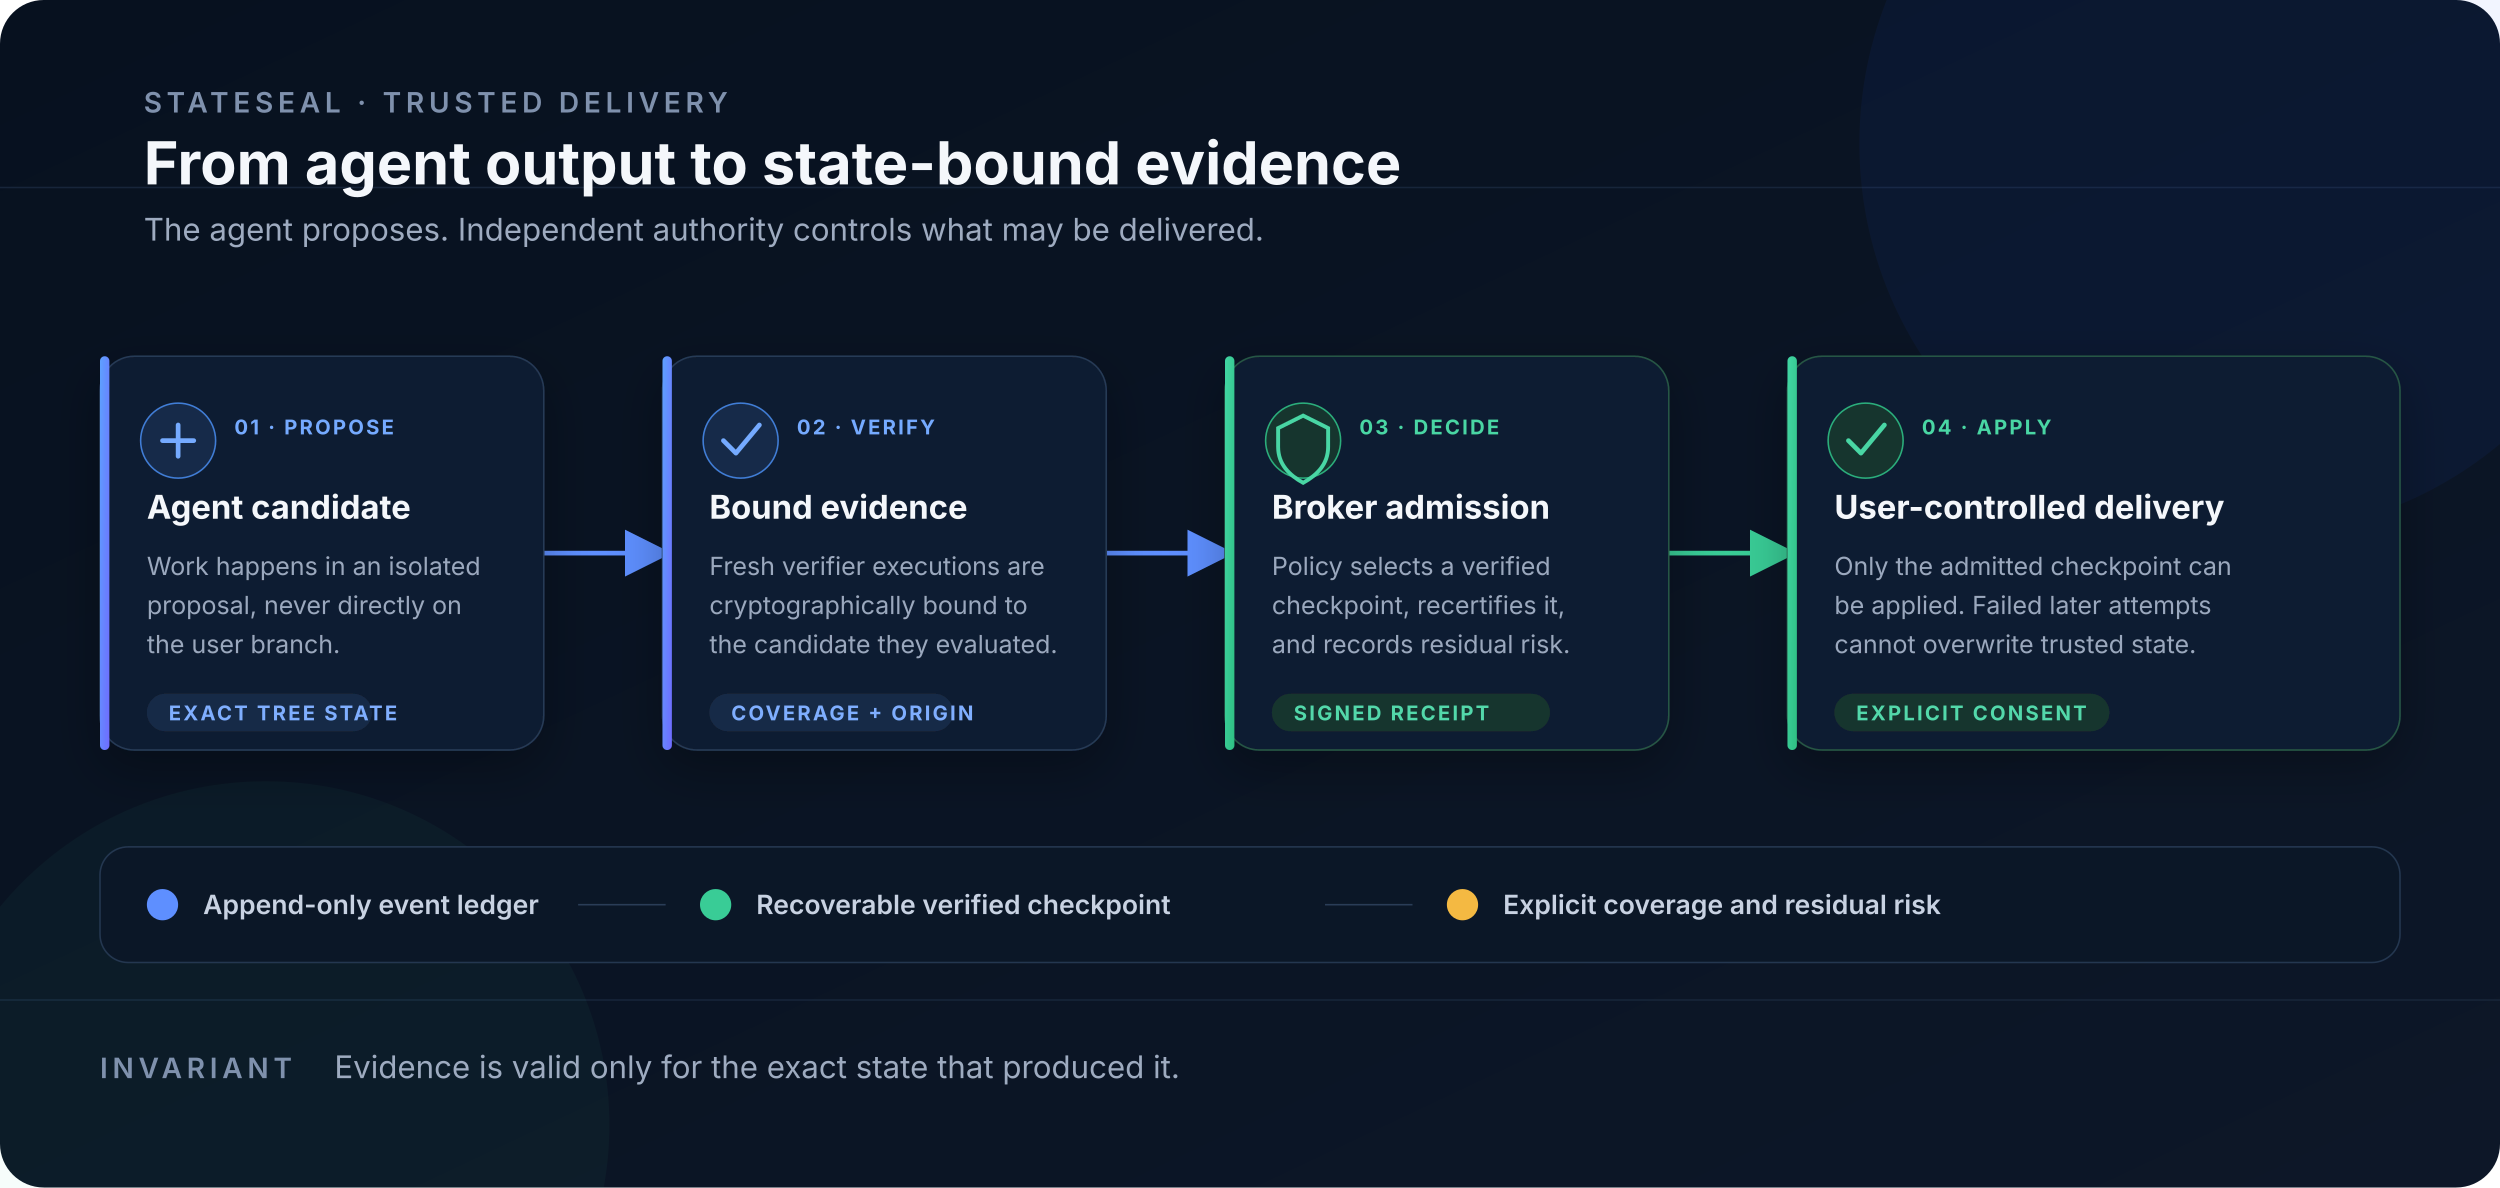
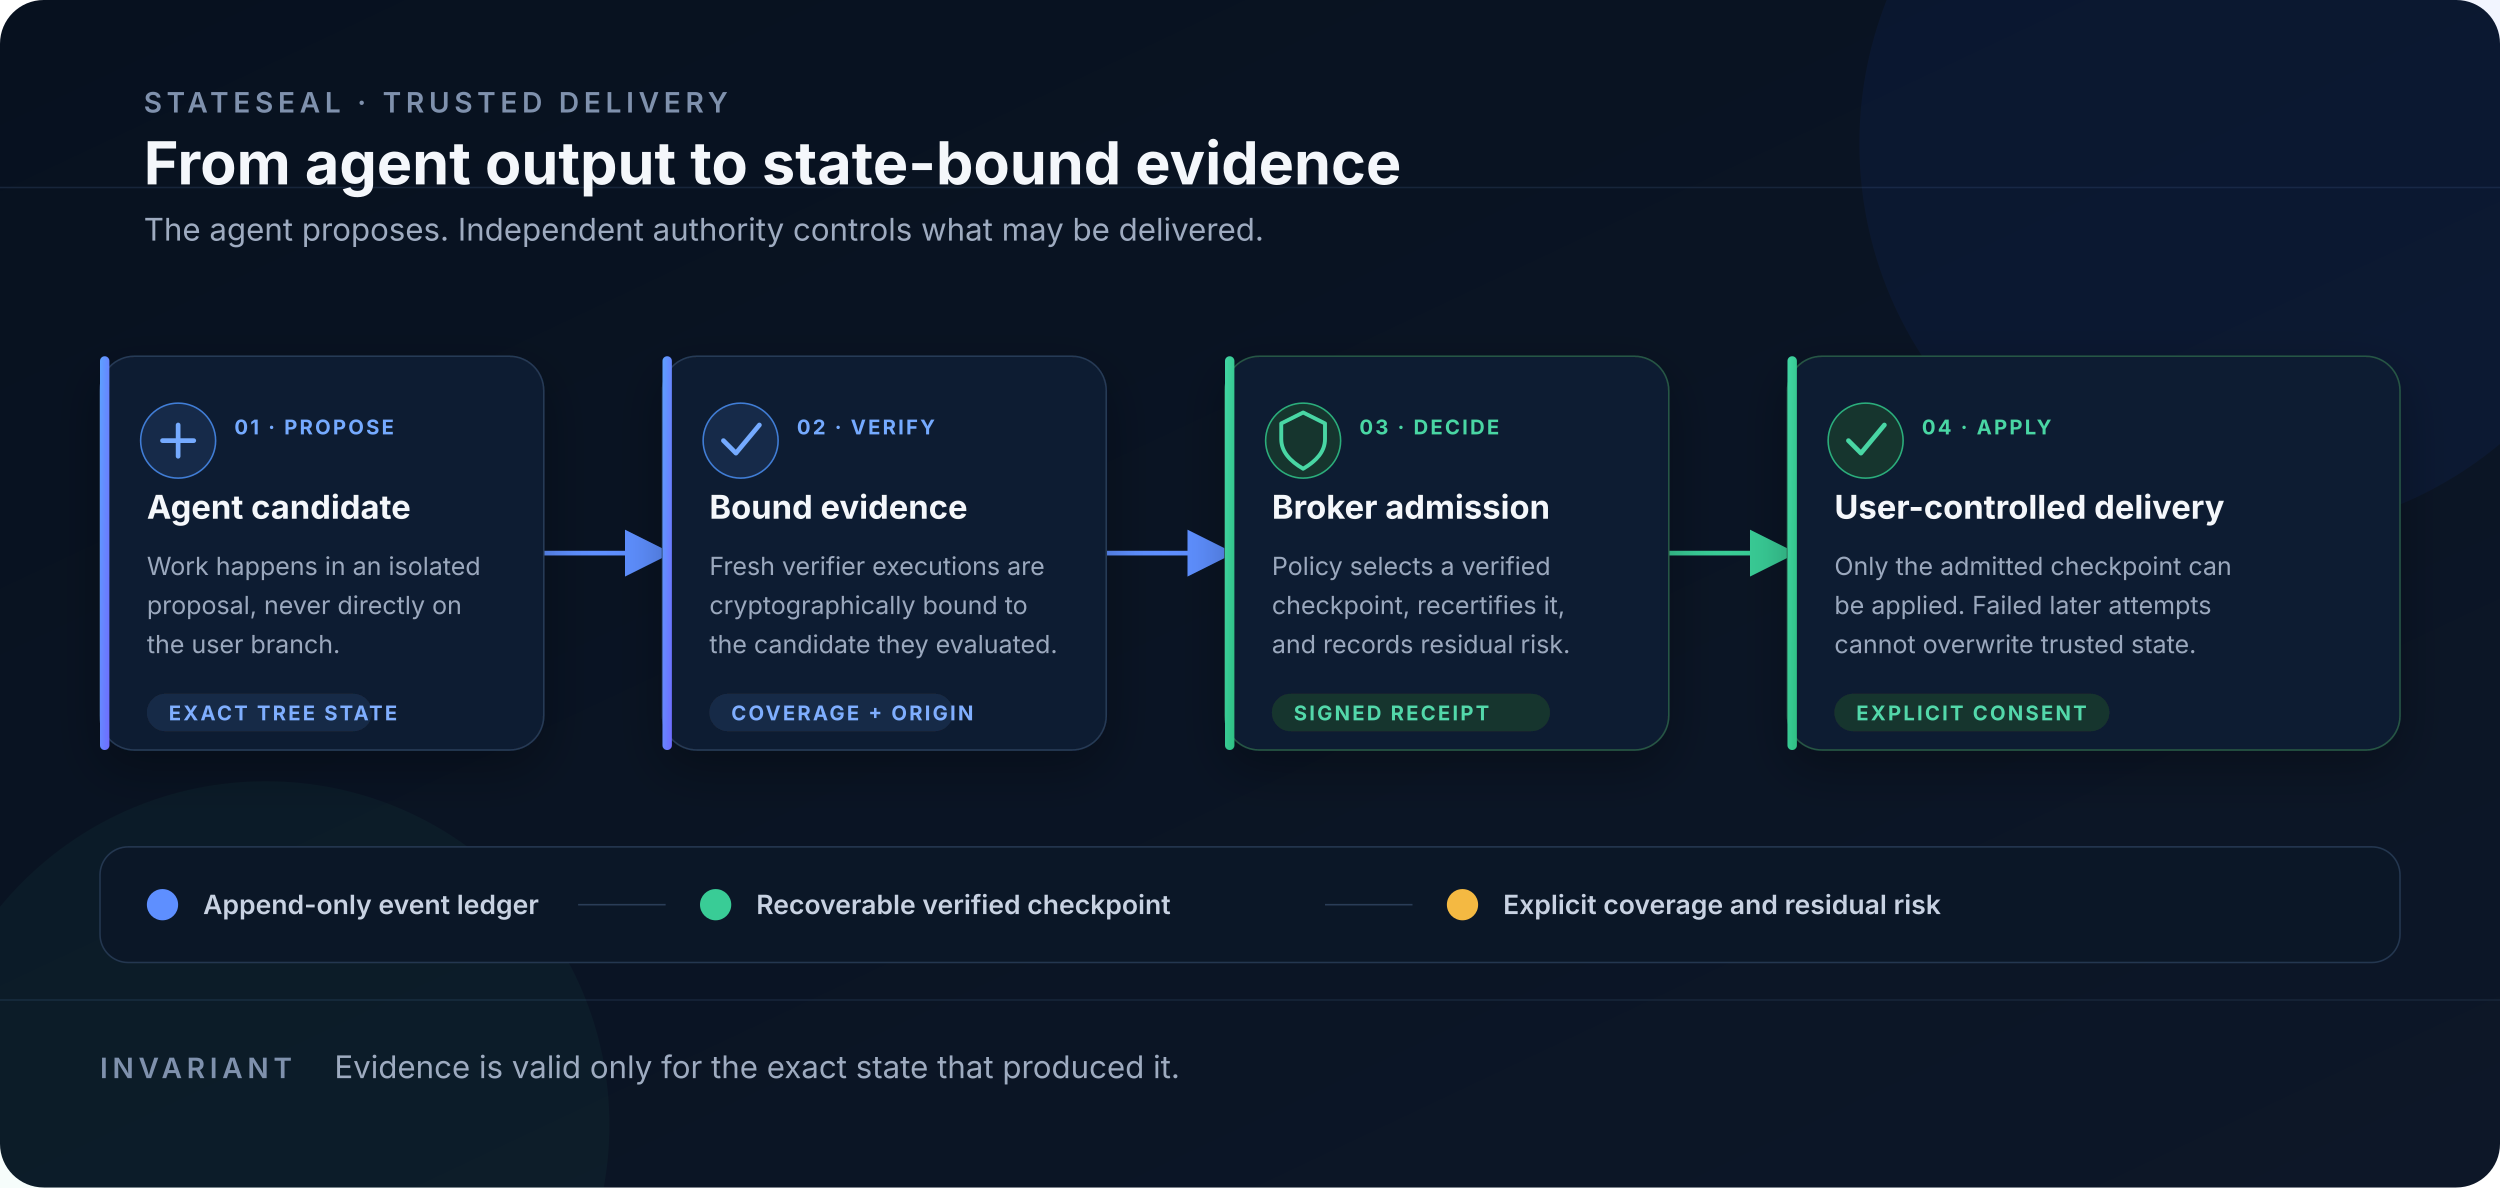
<svg xmlns="http://www.w3.org/2000/svg" width="1600" height="760" viewBox="0 0 1600 760" role="img" aria-labelledby="title desc">
  <defs>
    <linearGradient id="bg" x1="0" y1="0" x2="1" y2="1">
      <stop offset="0" stop-color="#07111f" />
      <stop offset="1" stop-color="#0d1728" />
    </linearGradient>
    <linearGradient id="blue" x1="0" y1="0" x2="1" y2="1">
      <stop offset="0" stop-color="#5ea1ff" />
      <stop offset="1" stop-color="#6f6bff" />
    </linearGradient>
    <linearGradient id="green" x1="0" y1="0" x2="1" y2="1">
      <stop offset="0" stop-color="#42d6a4" />
      <stop offset="1" stop-color="#2ebf83" />
    </linearGradient>
    <filter id="shadow" x="-20%" y="-20%" width="140%" height="160%">
      <feDropShadow dx="0" dy="12" stdDeviation="16" flood-color="#000" flood-opacity=".28" />
    </filter>
    <marker id="arrowBlue" markerWidth="10" markerHeight="10" refX="8" refY="5" orient="auto">
      <path d="M0 0 10 5 0 10Z" fill="#5e8fff" />
    </marker>
    <marker id="arrowGreen" markerWidth="10" markerHeight="10" refX="8" refY="5" orient="auto">
      <path d="M0 0 10 5 0 10Z" fill="#39cc96" />
    </marker>
    <style>
      .eyebrow{font:600 18px Inter,ui-sans-serif,system-ui,sans-serif;letter-spacing:3px;fill:#7f91ad}
      .heading{font:700 38px Inter,ui-sans-serif,system-ui,sans-serif;fill:#f4f7fb}
      .subtitle{font:400 20px Inter,ui-sans-serif,system-ui,sans-serif;fill:#9eabc0}
      .step{font:700 21px Inter,ui-sans-serif,system-ui,sans-serif;fill:#f4f7fb}
      .copy{font:400 16px Inter,ui-sans-serif,system-ui,sans-serif;fill:#9aa8be}
      .tag{font:700 13px Inter,ui-sans-serif,system-ui,sans-serif;letter-spacing:1.4px}
      .footer{font:600 17px Inter,ui-sans-serif,system-ui,sans-serif;fill:#c8d2e2}
    </style>
  </defs>
  <rect width="1600" height="760" rx="28" fill="url(#bg)" />
  <path d="M0 120H1600M0 640H1600" stroke="#17253a" />
  <circle cx="1440" cy="92" r="250" fill="#275dff" opacity=".06" />
  <circle cx="170" cy="720" r="220" fill="#37d39c" opacity=".045" />
  <text x="92" y="72" class="eyebrow">STATESEAL · TRUSTED DELIVERY</text>
  <text x="92" y="118" class="heading">From agent output to state-bound evidence</text>
  <text x="92" y="154" class="subtitle">The agent proposes. Independent authority controls what may be delivered.</text>
  <path d="M348 354H424" stroke="#5e8fff" stroke-width="3" marker-end="url(#arrowBlue)" />
  <path d="M708 354H784" stroke="#5e8fff" stroke-width="3" marker-end="url(#arrowBlue)" />
  <path d="M1068 354H1144" stroke="#39cc96" stroke-width="3" marker-end="url(#arrowGreen)" />
  <g filter="url(#shadow)">
    <rect x="64" y="228" width="284" height="252" rx="22" fill="#101d30" stroke="#263a56" />
    <rect x="64" y="228" width="6" height="252" rx="3" fill="url(#blue)" />
    <circle cx="114" cy="282" r="24" fill="#182c48" stroke="#407dd7" />
    <path d="M104 282h20M114 272v20" stroke="#74aaff" stroke-width="3" stroke-linecap="round" />
    <text x="150" y="278" class="tag" fill="#74aaff">01 · PROPOSE</text>
    <text x="94" y="332" class="step">Agent candidate</text>
    <text x="94" y="368" class="copy">Work happens in an isolated</text>
    <text x="94" y="393" class="copy">proposal, never directly on</text>
    <text x="94" y="418" class="copy">the user branch.</text>
    <rect x="94" y="444" width="144" height="24" rx="12" fill="#172b47" />
    <text x="108" y="461" class="tag" fill="#7faeff">EXACT TREE STATE</text>
  </g>
  <g filter="url(#shadow)">
    <rect x="424" y="228" width="284" height="252" rx="22" fill="#101d30" stroke="#263a56" />
    <rect x="424" y="228" width="6" height="252" rx="3" fill="url(#blue)" />
    <circle cx="474" cy="282" r="24" fill="#182c48" stroke="#407dd7" />
    <path d="m463 282 8 8 15-18" fill="none" stroke="#74aaff" stroke-width="3" stroke-linecap="round" stroke-linejoin="round" />
    <text x="510" y="278" class="tag" fill="#74aaff">02 · VERIFY</text>
    <text x="454" y="332" class="step">Bound evidence</text>
    <text x="454" y="368" class="copy">Fresh verifier executions are</text>
    <text x="454" y="393" class="copy">cryptographically bound to</text>
    <text x="454" y="418" class="copy">the candidate they evaluated.</text>
    <rect x="454" y="444" width="156" height="24" rx="12" fill="#172b47" />
    <text x="468" y="461" class="tag" fill="#7faeff">COVERAGE + ORIGIN</text>
  </g>
  <g filter="url(#shadow)">
    <rect x="784" y="228" width="284" height="252" rx="22" fill="#101d30" stroke="#275745" />
    <rect x="784" y="228" width="6" height="252" rx="3" fill="url(#green)" />
    <circle cx="834" cy="282" r="24" fill="#14352f" stroke="#2cae7c" />
-     <path d="M834 266 850 274v12c0 11-7 18-16 23-9-5-16-12-16-23v-12Z" fill="none" stroke="#48d6a4" stroke-width="2.5" />
+     <path d="M834 264 848 271v10c0 8-5.5 14-14 19-8.5-5-14-11-14-19v-10Z" fill="none" stroke="#48d6a4" stroke-width="2.5" stroke-linejoin="round" />
    <text x="870" y="278" class="tag" fill="#48d6a4">03 · DECIDE</text>
    <text x="814" y="332" class="step">Broker admission</text>
    <text x="814" y="368" class="copy">Policy selects a verified</text>
    <text x="814" y="393" class="copy">checkpoint, recertifies it,</text>
    <text x="814" y="418" class="copy">and records residual risk.</text>
    <rect x="814" y="444" width="178" height="24" rx="12" fill="#15342e" />
    <text x="828" y="461" class="tag" fill="#52d8aa">SIGNED RECEIPT</text>
  </g>
  <g filter="url(#shadow)">
    <rect x="1144" y="228" width="392" height="252" rx="22" fill="#101d30" stroke="#275745" />
    <rect x="1144" y="228" width="6" height="252" rx="3" fill="url(#green)" />
    <circle cx="1194" cy="282" r="24" fill="#14352f" stroke="#2cae7c" />
    <path d="m1183 282 8 8 15-18" fill="none" stroke="#48d6a4" stroke-width="3" stroke-linecap="round" stroke-linejoin="round" />
    <text x="1230" y="278" class="tag" fill="#48d6a4">04 · APPLY</text>
    <text x="1174" y="332" class="step">User-controlled delivery</text>
    <text x="1174" y="368" class="copy">Only the admitted checkpoint can</text>
    <text x="1174" y="393" class="copy">be applied. Failed later attempts</text>
    <text x="1174" y="418" class="copy">cannot overwrite trusted state.</text>
    <rect x="1174" y="444" width="176" height="24" rx="12" fill="#15342e" />
    <text x="1188" y="461" class="tag" fill="#52d8aa">EXPLICIT CONSENT</text>
  </g>
  <rect x="64" y="542" width="1472" height="74" rx="18" fill="#0b1727" stroke="#243750" />
  <circle cx="104" cy="579" r="10" fill="#5e8fff" />
  <text x="130" y="585" class="footer">Append-only event ledger</text>
  <path d="M370 579H426" stroke="#2a3d57" />
  <circle cx="458" cy="579" r="10" fill="#39cc96" />
  <text x="484" y="585" class="footer">Recoverable verified checkpoint</text>
  <path d="M848 579H904" stroke="#2a3d57" />
  <circle cx="936" cy="579" r="10" fill="#f4b942" />
  <text x="962" y="585" class="footer">Explicit coverage and residual risk</text>
  <text x="64" y="690" class="eyebrow">INVARIANT</text>
  <text x="214" y="690" class="subtitle">Evidence is valid only for the exact state that produced it.</text>
</svg>
